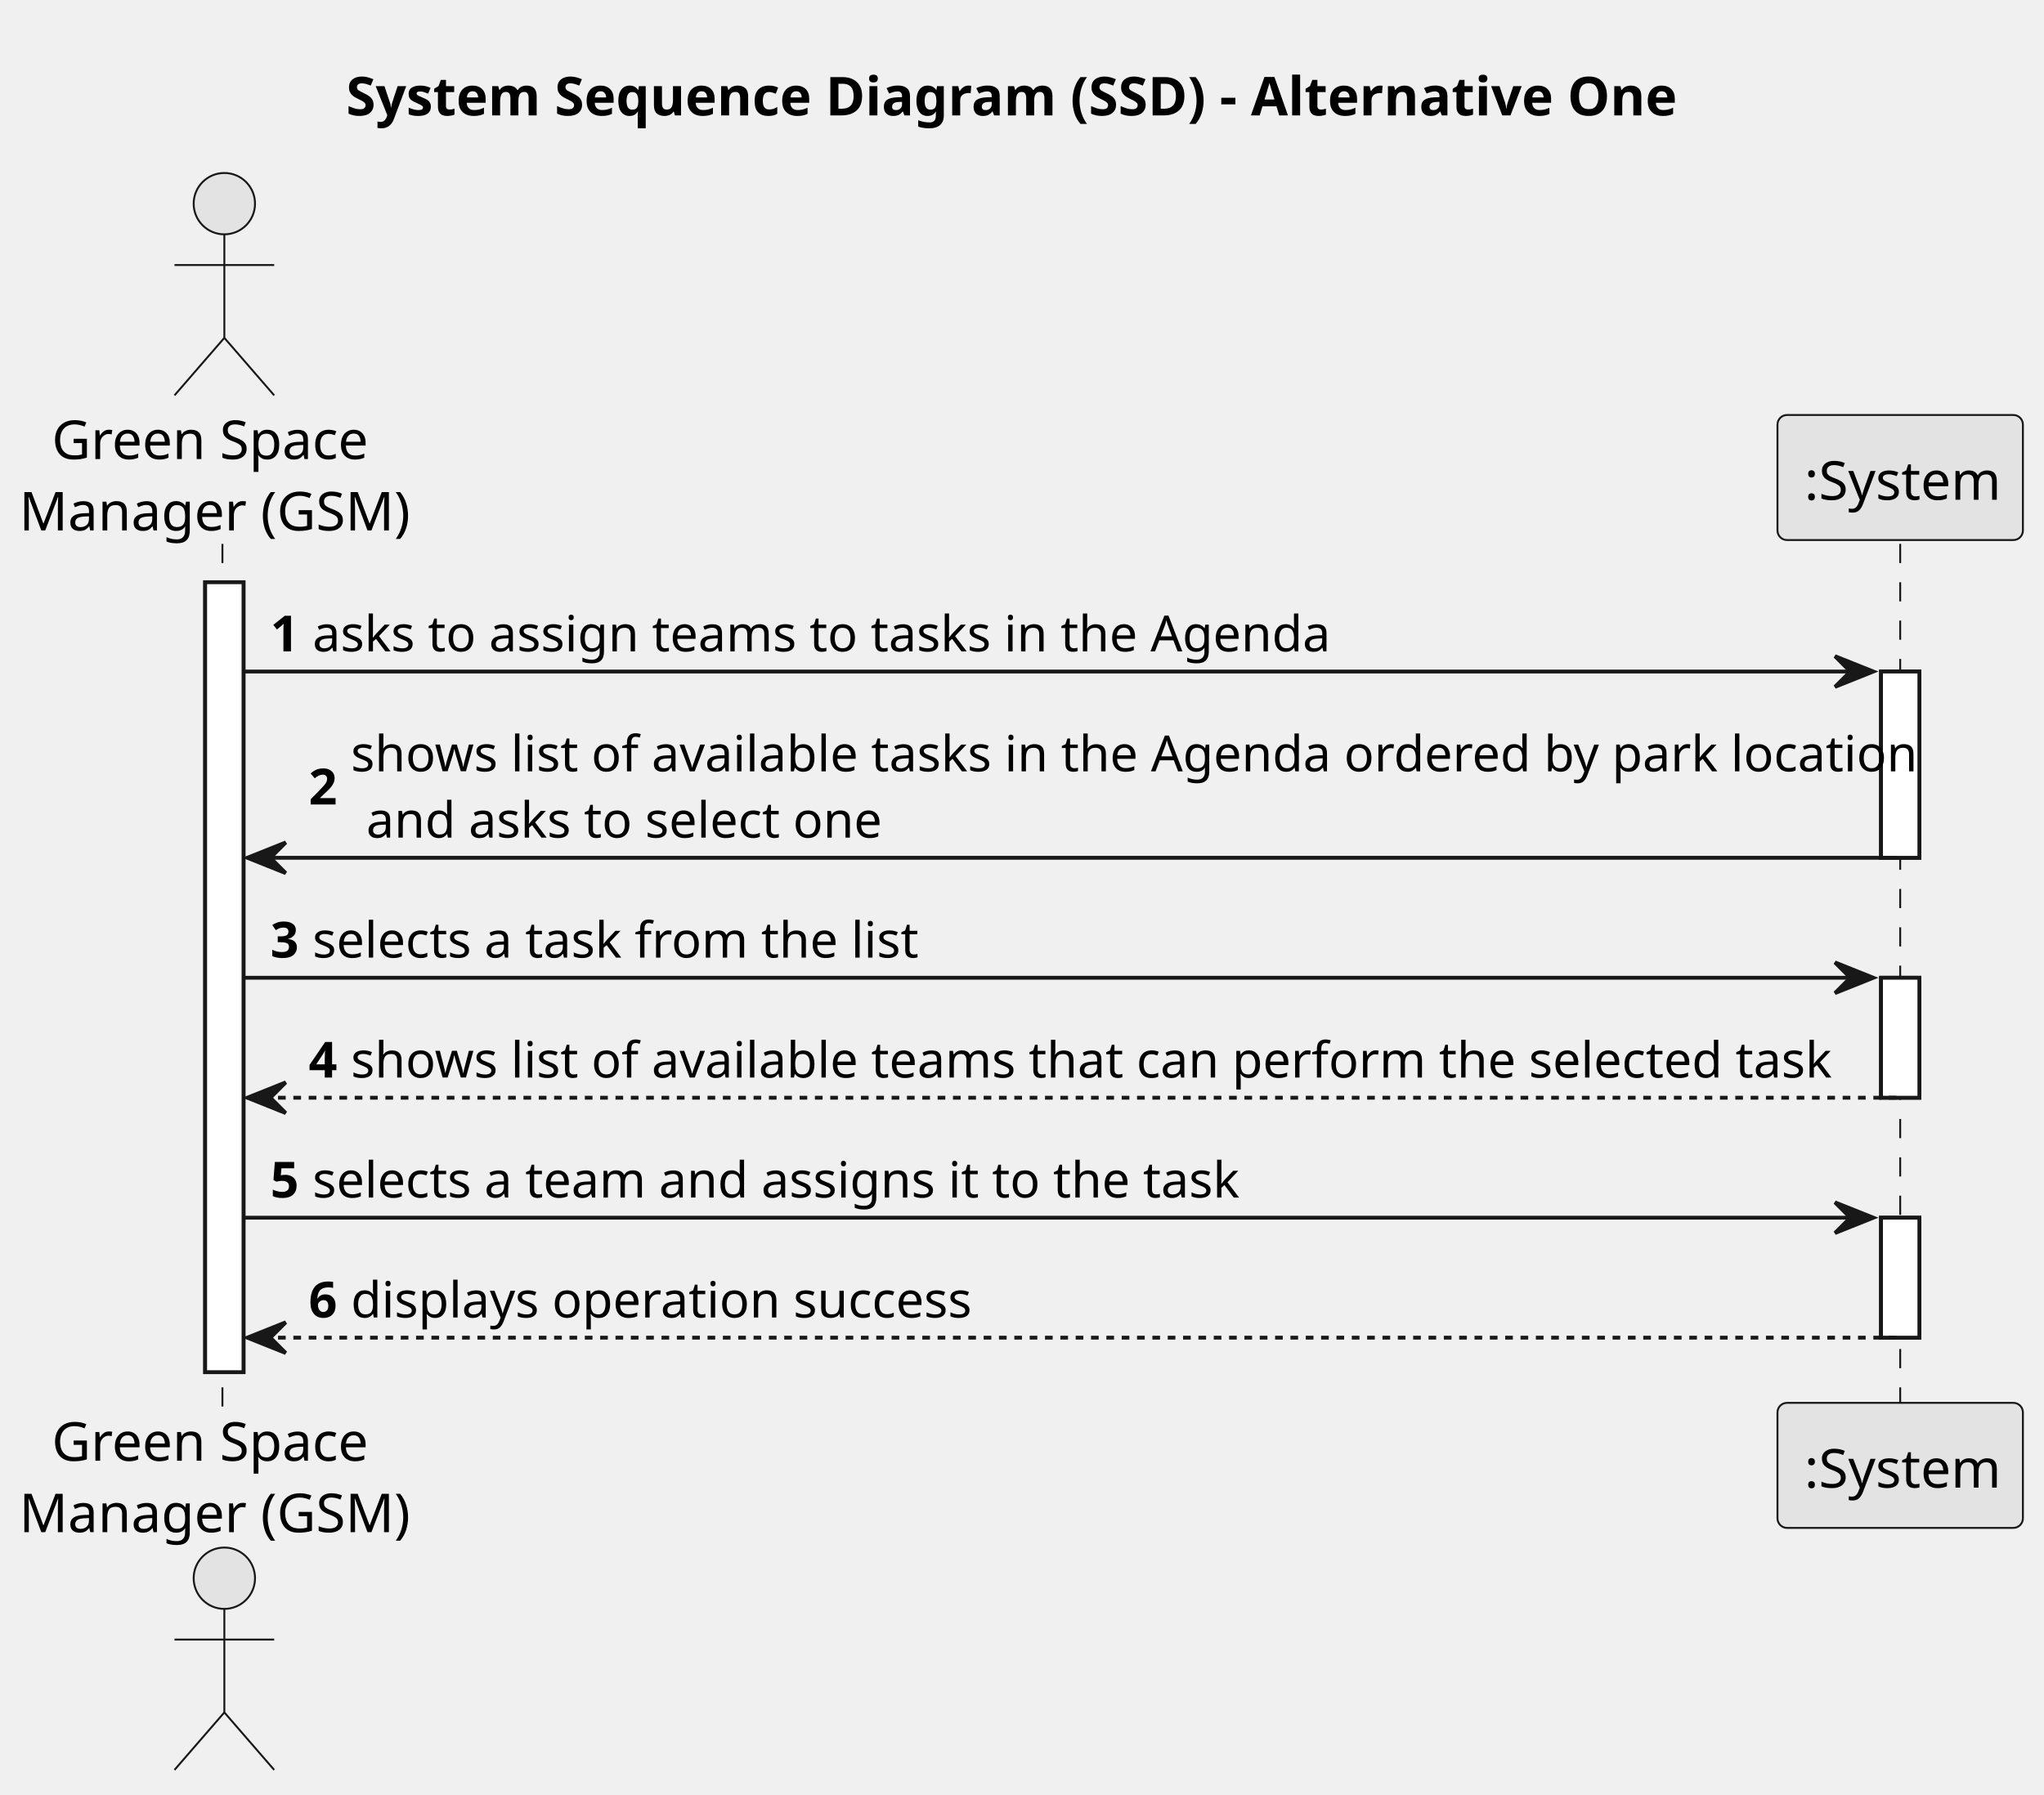
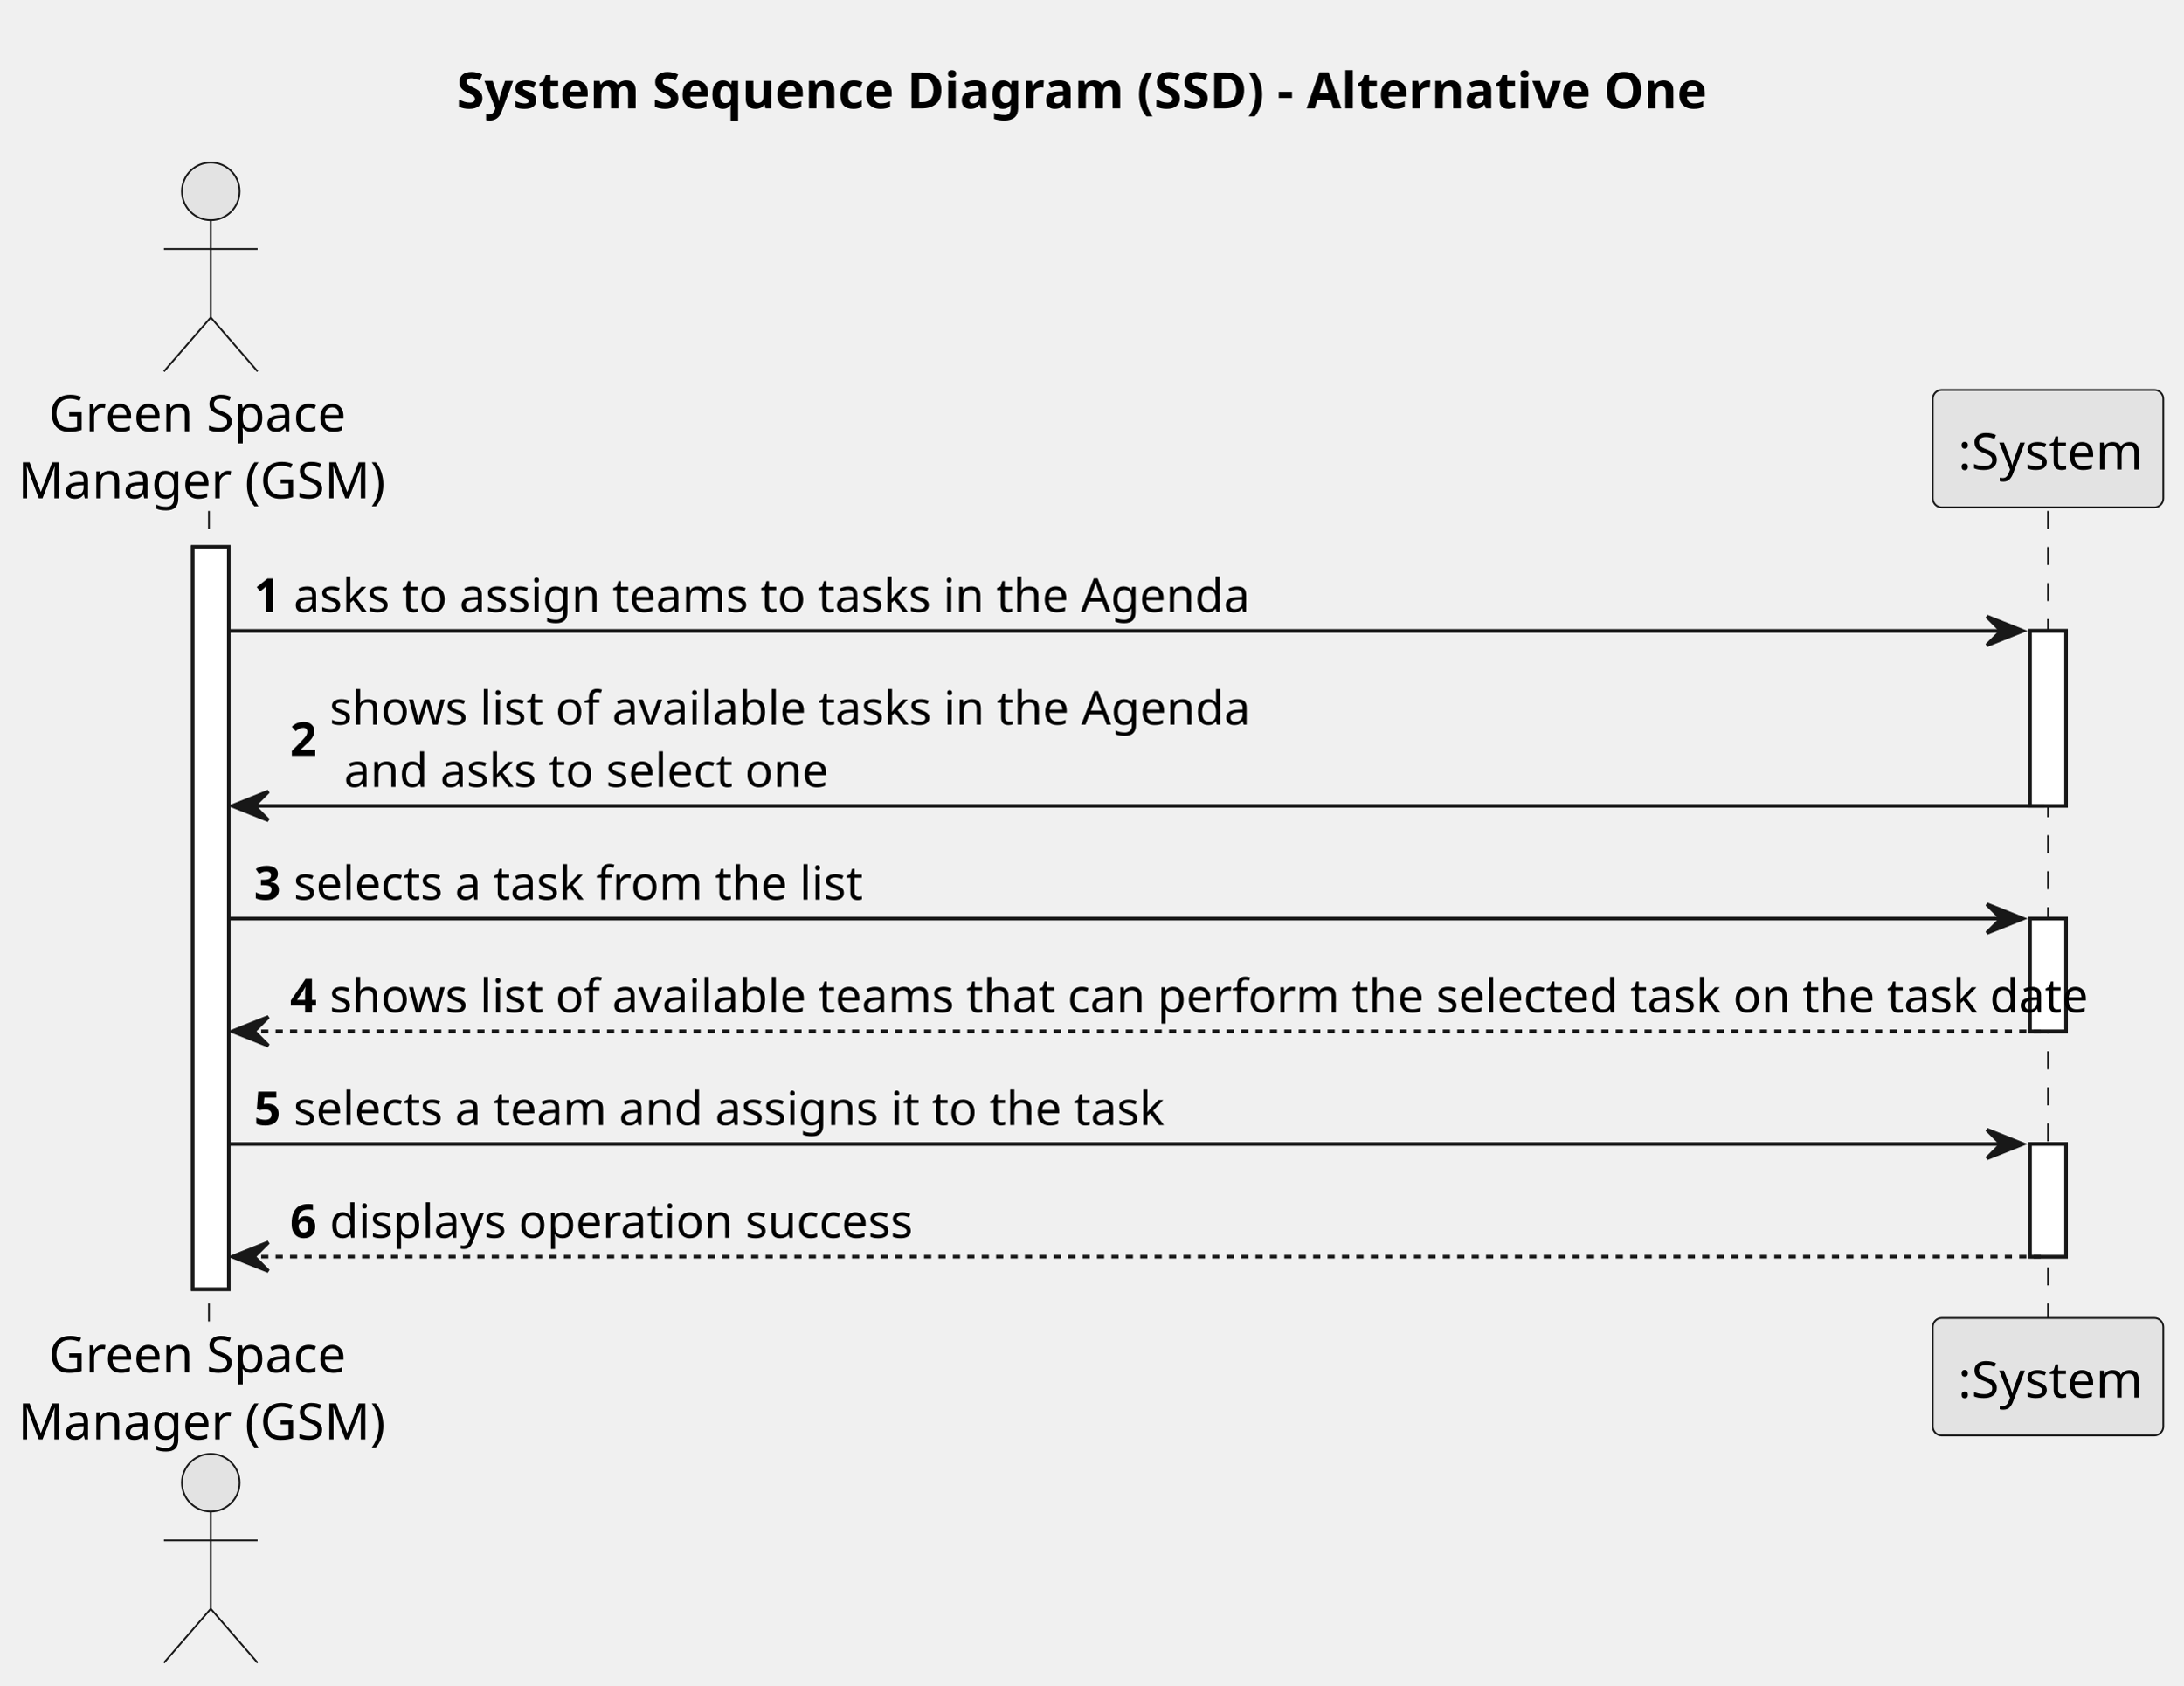
- <svg xmlns="http://www.w3.org/2000/svg" contentStyleType="text/css" height="468px" preserveAspectRatio="none" style="width:533px;height:468px;background:#FFFFFF;" version="1.1" viewBox="0 0 533 468" width="533px" zoomAndPan="magnify">
+ <svg xmlns="http://www.w3.org/2000/svg" contentStyleType="text/css" height="468px" preserveAspectRatio="none" style="width:606px;height:468px;background:#FFFFFF;" version="1.1" viewBox="0 0 606 468" width="606px" zoomAndPan="magnify">
  <defs />
  <g>
-     <text fill="#000000" font-family="sans-serif" font-size="14" font-weight="bold" lengthAdjust="spacing" textLength="351" x="90.25" y="30.107">System Sequence Diagram (SSD) - Alternative One</text>
+     <text fill="#000000" font-family="sans-serif" font-size="14" font-weight="bold" lengthAdjust="spacing" textLength="351" x="126.75" y="30.107">System Sequence Diagram (SSD) - Alternative One</text>
    <rect fill="#FFFFFF" height="206.037" style="stroke:#181818;stroke-width:1.0;" width="10" x="53.5" y="151.863" />
-     <rect fill="#FFFFFF" height="48.582" style="stroke:#181818;stroke-width:1.0;" width="10" x="490.5" y="175.154" />
-     <rect fill="#FFFFFF" height="31.291" style="stroke:#181818;stroke-width:1.0;" width="10" x="490.5" y="255.027" />
-     <rect fill="#FFFFFF" height="31.291" style="stroke:#181818;stroke-width:1.0;" width="10" x="490.5" y="317.609" />
+     <rect fill="#FFFFFF" height="48.582" style="stroke:#181818;stroke-width:1.0;" width="10" x="563.5" y="175.154" />
+     <rect fill="#FFFFFF" height="31.291" style="stroke:#181818;stroke-width:1.0;" width="10" x="563.5" y="255.027" />
+     <rect fill="#FFFFFF" height="31.291" style="stroke:#181818;stroke-width:1.0;" width="10" x="563.5" y="317.609" />
    <line style="stroke:#181818;stroke-width:0.5;stroke-dasharray:5.0,5.0;" x1="58" x2="58" y1="141.863" y2="366.9" />
-     <line style="stroke:#181818;stroke-width:0.5;stroke-dasharray:5.0,5.0;" x1="495.5" x2="495.5" y1="141.863" y2="366.9" />
+     <line style="stroke:#181818;stroke-width:0.5;stroke-dasharray:5.0,5.0;" x1="568.5" x2="568.5" y1="141.863" y2="366.9" />
    <text fill="#000000" font-family="sans-serif" font-size="14" lengthAdjust="spacing" textLength="84" x="13.5" y="119.728">Green Space</text>
    <text fill="#000000" font-family="sans-serif" font-size="14" lengthAdjust="spacing" textLength="101" x="5" y="138.35">Manager (GSM)</text>
    <ellipse cx="58.5" cy="53.121" fill="#E3E3E3" rx="8" ry="8" style="stroke:#181818;stroke-width:0.5;" />
    <path d="M58.5,61.121 L58.5,88.121 M45.5,69.121 L71.5,69.121 M58.5,88.121 L45.5,103.121 M58.5,88.121 L71.5,103.121 " fill="none" style="stroke:#181818;stroke-width:0.5;" />
    <text fill="#000000" font-family="sans-serif" font-size="14" lengthAdjust="spacing" textLength="84" x="13.5" y="381.008">Green Space</text>
    <text fill="#000000" font-family="sans-serif" font-size="14" lengthAdjust="spacing" textLength="101" x="5" y="399.629">Manager (GSM)</text>
    <ellipse cx="58.5" cy="411.643" fill="#E3E3E3" rx="8" ry="8" style="stroke:#181818;stroke-width:0.5;" />
    <path d="M58.5,419.643 L58.5,446.643 M45.5,427.643 L71.5,427.643 M58.5,446.643 L45.5,461.643 M58.5,446.643 L71.5,461.643 " fill="none" style="stroke:#181818;stroke-width:0.5;" />
-     <rect fill="#E3E3E3" height="32.621" rx="2.5" ry="2.5" style="stroke:#181818;stroke-width:0.5;" width="64" x="463.5" y="108.242" />
-     <text fill="#000000" font-family="sans-serif" font-size="14" lengthAdjust="spacing" textLength="50" x="470.5" y="130.35">:System</text>
-     <rect fill="#E3E3E3" height="32.621" rx="2.5" ry="2.5" style="stroke:#181818;stroke-width:0.5;" width="64" x="463.5" y="365.9" />
-     <text fill="#000000" font-family="sans-serif" font-size="14" lengthAdjust="spacing" textLength="50" x="470.5" y="388.008">:System</text>
+     <rect fill="#E3E3E3" height="32.621" rx="2.5" ry="2.5" style="stroke:#181818;stroke-width:0.5;" width="64" x="536.5" y="108.242" />
+     <text fill="#000000" font-family="sans-serif" font-size="14" lengthAdjust="spacing" textLength="50" x="543.5" y="130.35">:System</text>
+     <rect fill="#E3E3E3" height="32.621" rx="2.5" ry="2.5" style="stroke:#181818;stroke-width:0.5;" width="64" x="536.5" y="365.9" />
+     <text fill="#000000" font-family="sans-serif" font-size="14" lengthAdjust="spacing" textLength="50" x="543.5" y="388.008">:System</text>
    <rect fill="#FFFFFF" height="206.037" style="stroke:#181818;stroke-width:1.0;" width="10" x="53.5" y="151.863" />
-     <rect fill="#FFFFFF" height="48.582" style="stroke:#181818;stroke-width:1.0;" width="10" x="490.5" y="175.154" />
-     <rect fill="#FFFFFF" height="31.291" style="stroke:#181818;stroke-width:1.0;" width="10" x="490.5" y="255.027" />
-     <rect fill="#FFFFFF" height="31.291" style="stroke:#181818;stroke-width:1.0;" width="10" x="490.5" y="317.609" />
-     <polygon fill="#181818" points="478.5,171.154,488.5,175.154,478.5,179.154,482.5,175.154" style="stroke:#181818;stroke-width:1.0;" />
-     <line style="stroke:#181818;stroke-width:1.0;" x1="63.5" x2="484.5" y1="175.154" y2="175.154" />
+     <rect fill="#FFFFFF" height="48.582" style="stroke:#181818;stroke-width:1.0;" width="10" x="563.5" y="175.154" />
+     <rect fill="#FFFFFF" height="31.291" style="stroke:#181818;stroke-width:1.0;" width="10" x="563.5" y="255.027" />
+     <rect fill="#FFFFFF" height="31.291" style="stroke:#181818;stroke-width:1.0;" width="10" x="563.5" y="317.609" />
+     <polygon fill="#181818" points="551.5,171.154,561.5,175.154,551.5,179.154,555.5,175.154" style="stroke:#181818;stroke-width:1.0;" />
+     <line style="stroke:#181818;stroke-width:1.0;" x1="63.5" x2="557.5" y1="175.154" y2="175.154" />
    <text fill="#000000" font-family="sans-serif" font-size="13" font-weight="bold" lengthAdjust="spacing" textLength="7" x="70.5" y="169.892">1</text>
    <text fill="#000000" font-family="sans-serif" font-size="13" lengthAdjust="spacing" textLength="260" x="81.5" y="169.892">asks to assign teams to tasks in the Agenda</text>
    <polygon fill="#181818" points="74.5,219.736,64.5,223.736,74.5,227.736,70.5,223.736" style="stroke:#181818;stroke-width:1.0;" />
-     <line style="stroke:#181818;stroke-width:1.0;" x1="68.5" x2="494.5" y1="223.736" y2="223.736" />
+     <line style="stroke:#181818;stroke-width:1.0;" x1="68.5" x2="567.5" y1="223.736" y2="223.736" />
    <text fill="#000000" font-family="sans-serif" font-size="13" font-weight="bold" lengthAdjust="spacing" textLength="7" x="80.5" y="209.828">2</text>
-     <text fill="#000000" font-family="sans-serif" font-size="13" lengthAdjust="spacing" textLength="388" x="91.5" y="201.183">shows list of available tasks in the Agenda ordered by park location</text>
+     <text fill="#000000" font-family="sans-serif" font-size="13" lengthAdjust="spacing" textLength="245" x="91.5" y="201.183">shows list of available tasks in the Agenda</text>
    <text fill="#000000" font-family="sans-serif" font-size="13" lengthAdjust="spacing" textLength="132" x="95.5" y="218.474">and asks to select one</text>
-     <polygon fill="#181818" points="478.5,251.027,488.5,255.027,478.5,259.027,482.5,255.027" style="stroke:#181818;stroke-width:1.0;" />
-     <line style="stroke:#181818;stroke-width:1.0;" x1="63.5" x2="484.5" y1="255.027" y2="255.027" />
+     <polygon fill="#181818" points="551.5,251.027,561.5,255.027,551.5,259.027,555.5,255.027" style="stroke:#181818;stroke-width:1.0;" />
+     <line style="stroke:#181818;stroke-width:1.0;" x1="63.5" x2="557.5" y1="255.027" y2="255.027" />
    <text fill="#000000" font-family="sans-serif" font-size="13" font-weight="bold" lengthAdjust="spacing" textLength="7" x="70.5" y="249.765">3</text>
    <text fill="#000000" font-family="sans-serif" font-size="13" lengthAdjust="spacing" textLength="154" x="81.5" y="249.765">selects a task from the list</text>
    <polygon fill="#181818" points="74.5,282.318,64.5,286.318,74.5,290.318,70.5,286.318" style="stroke:#181818;stroke-width:1.0;" />
-     <line style="stroke:#181818;stroke-width:1.0;stroke-dasharray:2.0,2.0;" x1="68.5" x2="494.5" y1="286.318" y2="286.318" />
+     <line style="stroke:#181818;stroke-width:1.0;stroke-dasharray:2.0,2.0;" x1="68.5" x2="567.5" y1="286.318" y2="286.318" />
    <text fill="#000000" font-family="sans-serif" font-size="13" font-weight="bold" lengthAdjust="spacing" textLength="7" x="80.5" y="281.056">4</text>
-     <text fill="#000000" font-family="sans-serif" font-size="13" lengthAdjust="spacing" textLength="367" x="91.5" y="281.056">shows list of available teams that can perform the selected task</text>
-     <polygon fill="#181818" points="478.5,313.609,488.5,317.609,478.5,321.609,482.5,317.609" style="stroke:#181818;stroke-width:1.0;" />
-     <line style="stroke:#181818;stroke-width:1.0;" x1="63.5" x2="484.5" y1="317.609" y2="317.609" />
+     <text fill="#000000" font-family="sans-serif" font-size="13" lengthAdjust="spacing" textLength="465" x="91.5" y="281.056">shows list of available teams that can perform the selected task on the task date</text>
+     <polygon fill="#181818" points="551.5,313.609,561.5,317.609,551.5,321.609,555.5,317.609" style="stroke:#181818;stroke-width:1.0;" />
+     <line style="stroke:#181818;stroke-width:1.0;" x1="63.5" x2="557.5" y1="317.609" y2="317.609" />
    <text fill="#000000" font-family="sans-serif" font-size="13" font-weight="bold" lengthAdjust="spacing" textLength="7" x="70.5" y="312.347">5</text>
    <text fill="#000000" font-family="sans-serif" font-size="13" lengthAdjust="spacing" textLength="237" x="81.5" y="312.347">selects a team and assigns it to the task</text>
    <polygon fill="#181818" points="74.5,344.9,64.5,348.9,74.5,352.9,70.5,348.9" style="stroke:#181818;stroke-width:1.0;" />
-     <line style="stroke:#181818;stroke-width:1.0;stroke-dasharray:2.0,2.0;" x1="68.5" x2="494.5" y1="348.9" y2="348.9" />
+     <line style="stroke:#181818;stroke-width:1.0;stroke-dasharray:2.0,2.0;" x1="68.5" x2="567.5" y1="348.9" y2="348.9" />
    <text fill="#000000" font-family="sans-serif" font-size="13" font-weight="bold" lengthAdjust="spacing" textLength="7" x="80.5" y="343.638">6</text>
    <text fill="#000000" font-family="sans-serif" font-size="13" lengthAdjust="spacing" textLength="158" x="91.5" y="343.638">displays operation success</text>
  </g>
</svg>
